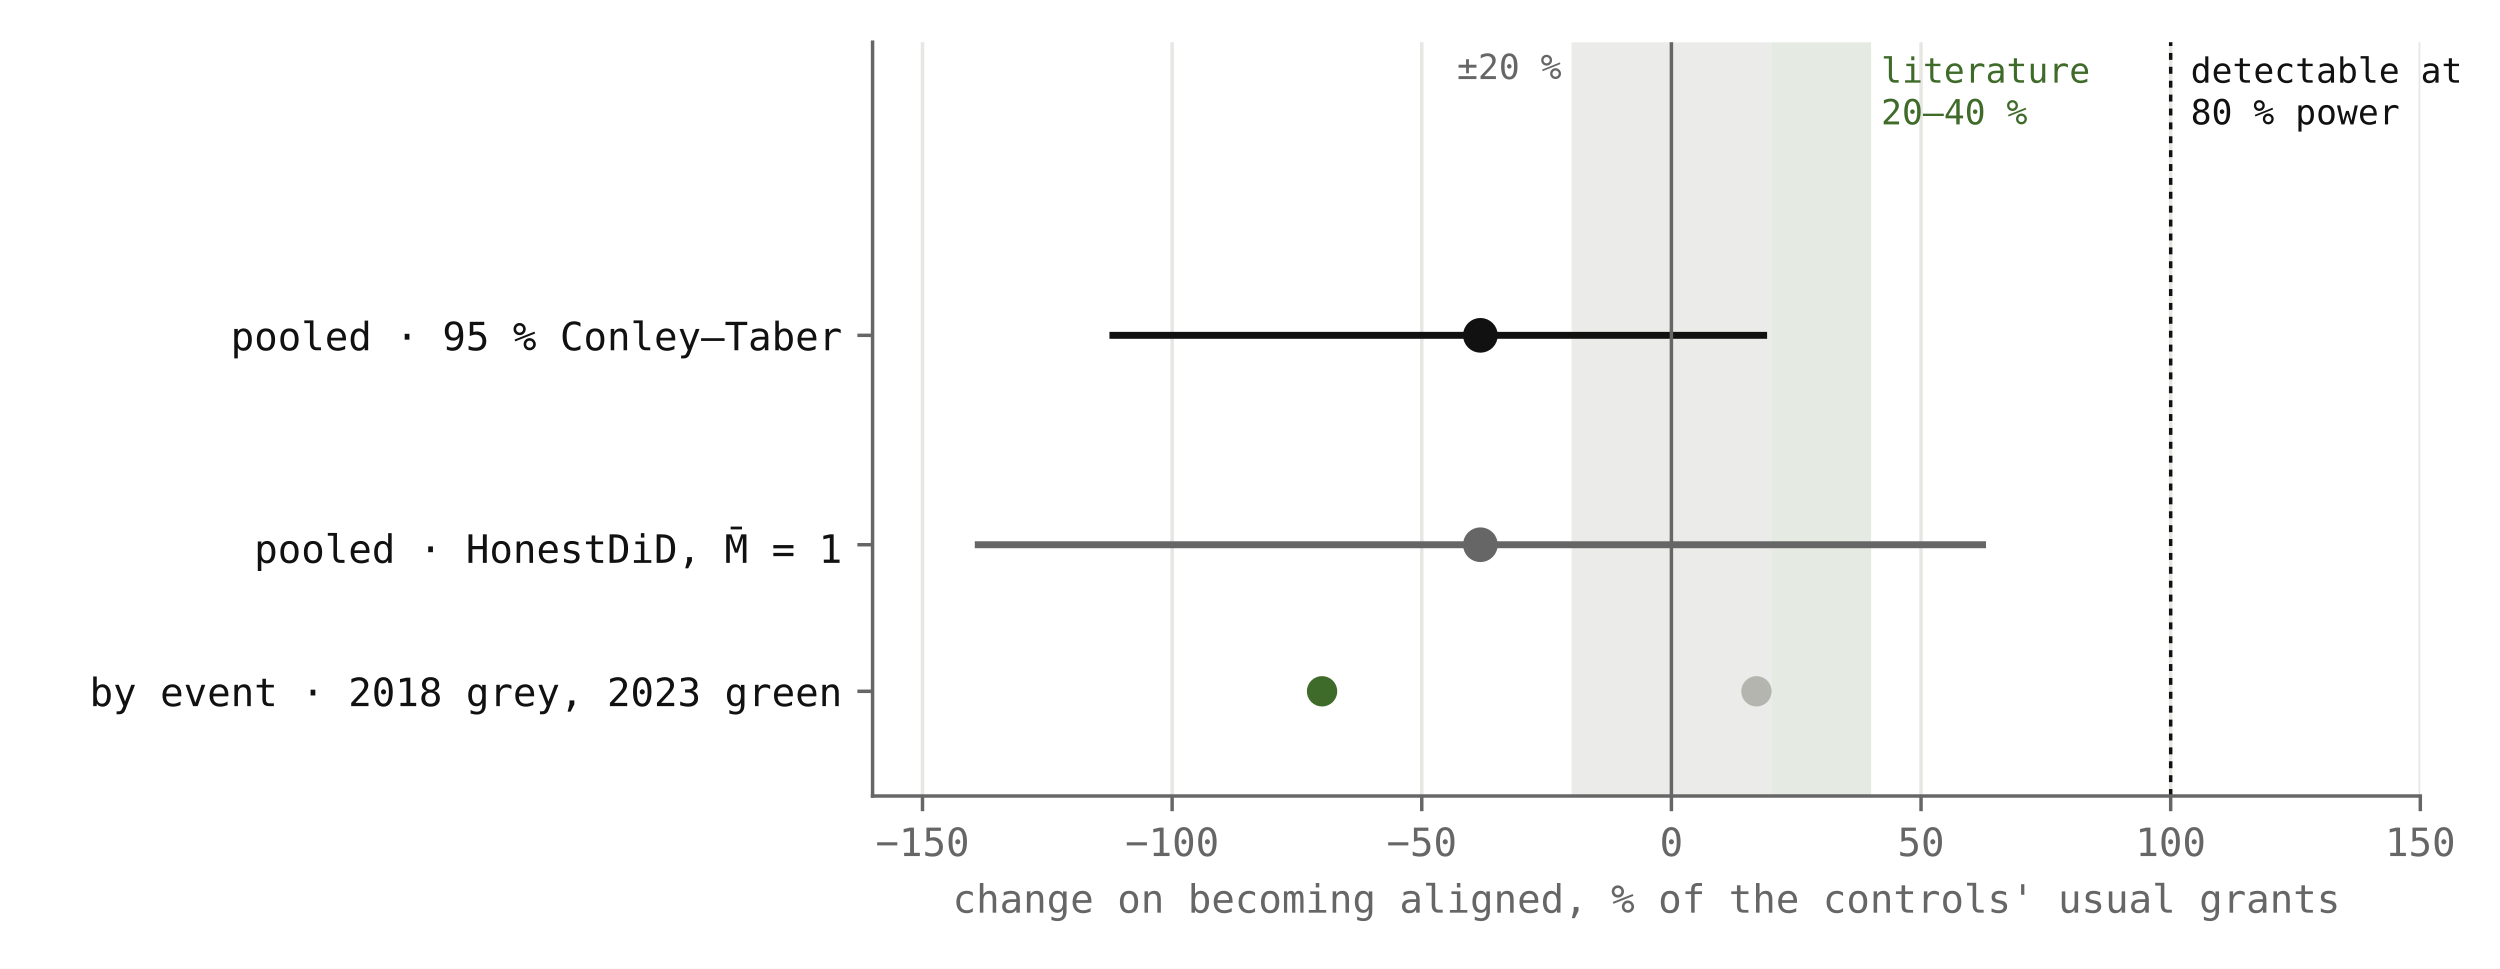
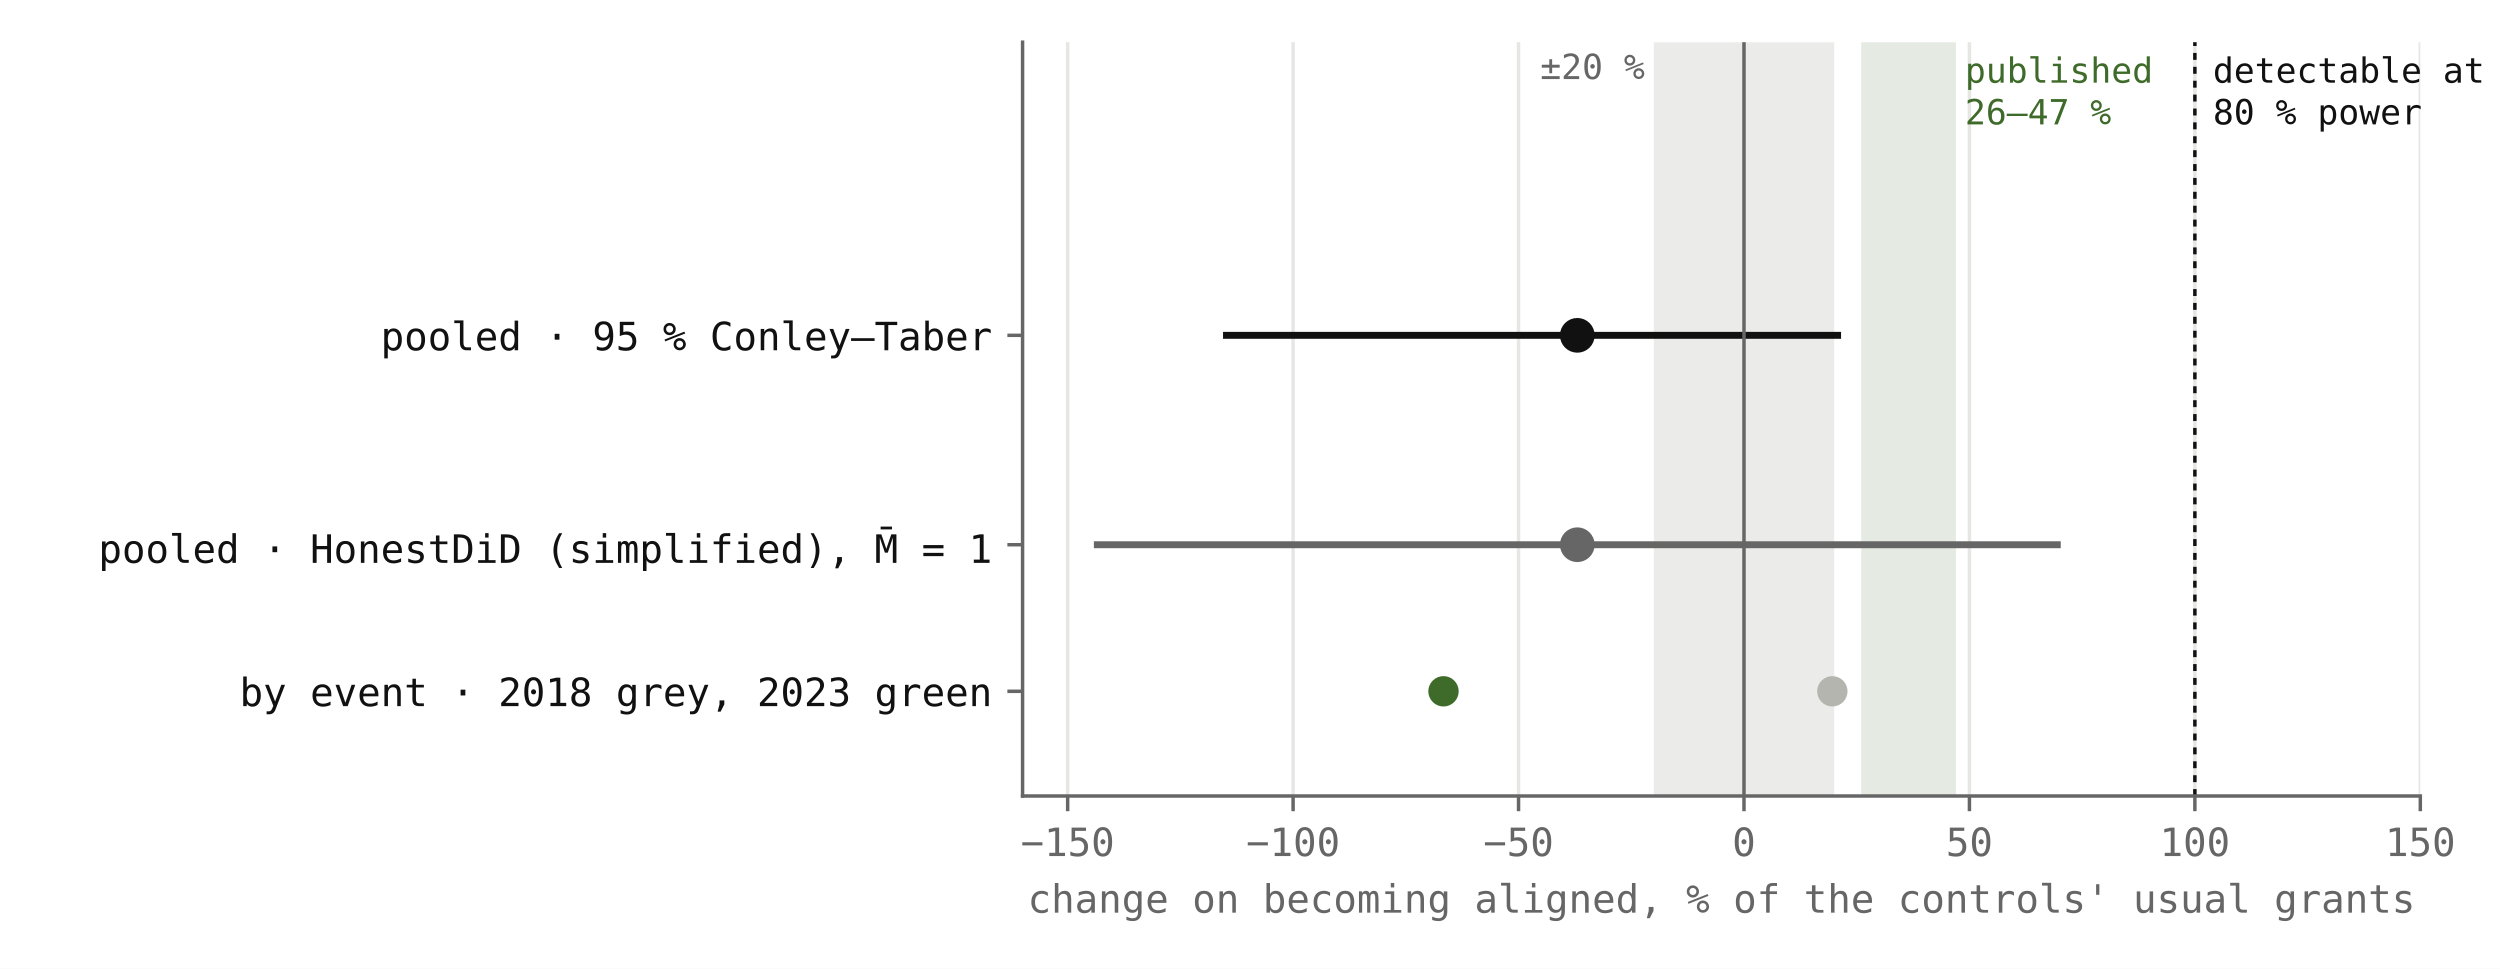
<svg xmlns="http://www.w3.org/2000/svg" xmlns:xlink="http://www.w3.org/1999/xlink" width="576pt" height="223.2pt" viewBox="0 0 576 223.2" version="1.1">
  <defs>
    <style type="text/css">*{stroke-linejoin: round; stroke-linecap: butt}</style>
  </defs>
  <g id="figure_1">
    <g id="patch_1">
      <path d="M 0 223.2  L 576 223.2  L 576 0  L 0 0  z " style="fill: #ffffff" />
    </g>
    <g id="axes_1">
      <g id="patch_2">
-         <path d="M 201.04 183.398  L 557.64 183.398  L 557.64 9.72  L 201.04 9.72  z " style="fill: #ffffff" />
+         <path d="M 235.6 183.398  L 557.64 183.398  L 557.64 9.72  L 235.6 9.72  z " style="fill: #ffffff" />
      </g>
      <g id="matplotlib.axis_1">
        <g id="xtick_1">
          <g id="line2d_1">
-             <path d="M 212.543 183.398  L 212.543 9.72  " clip-path="url(#p2aca6f0b7f)" style="fill: none; stroke: #e6e6e3; stroke-width: 0.8; stroke-linecap: square" />
+             <path d="M 245.988 183.398  L 245.988 9.72  " clip-path="url(#p279f10e3c5)" style="fill: none; stroke: #e6e6e3; stroke-width: 0.8; stroke-linecap: square" />
          </g>
          <g id="line2d_2">
            <defs>
-               <path id="m33de543b86" d="M 0 0  L 0 3.5  " style="stroke: #666666; stroke-width: 0.8" />
+               <path id="m5efd6e7af1" d="M 0 0  L 0 3.5  " style="stroke: #666666; stroke-width: 0.8" />
            </defs>
            <g>
-               <use xlink:href="#m33de543b86" x="212.543" y="183.398" style="fill: #666666; stroke: #666666; stroke-width: 0.8" />
+               <use xlink:href="#m5efd6e7af1" x="245.988" y="183.398" style="fill: #666666; stroke: #666666; stroke-width: 0.8" />
            </g>
          </g>
          <g id="text_1">
-             <text style="font-size: 9px; font-family: 'DejaVu Sans Mono', 'Bitstream Vera Sans Mono', 'Computer Modern Typewriter', 'Andale Mono', 'Nimbus Mono L', 'Courier New', 'Courier', 'Fixed', 'Terminal', monospace; text-anchor: middle; fill: #666666" x="212.543" y="197.236" transform="rotate(-0 212.5432 197.2358)">−150</text>
+             <text style="font-size: 9px; font-family: 'DejaVu Sans Mono', 'Bitstream Vera Sans Mono', 'Computer Modern Typewriter', 'Andale Mono', 'Nimbus Mono L', 'Courier New', 'Courier', 'Fixed', 'Terminal', monospace; text-anchor: middle; fill: #666666" x="245.988" y="197.236" transform="rotate(-0 245.9884 197.2358)">−150</text>
          </g>
        </g>
        <g id="xtick_2">
          <g id="line2d_3">
-             <path d="M 270.059 183.398  L 270.059 9.72  " clip-path="url(#p2aca6f0b7f)" style="fill: none; stroke: #e6e6e3; stroke-width: 0.8; stroke-linecap: square" />
+             <path d="M 297.93 183.398  L 297.93 9.72  " clip-path="url(#p279f10e3c5)" style="fill: none; stroke: #e6e6e3; stroke-width: 0.8; stroke-linecap: square" />
          </g>
          <g id="line2d_4">
            <g>
-               <use xlink:href="#m33de543b86" x="270.059" y="183.398" style="fill: #666666; stroke: #666666; stroke-width: 0.8" />
+               <use xlink:href="#m5efd6e7af1" x="297.93" y="183.398" style="fill: #666666; stroke: #666666; stroke-width: 0.8" />
            </g>
          </g>
          <g id="text_2">
-             <text style="font-size: 9px; font-family: 'DejaVu Sans Mono', 'Bitstream Vera Sans Mono', 'Computer Modern Typewriter', 'Andale Mono', 'Nimbus Mono L', 'Courier New', 'Courier', 'Fixed', 'Terminal', monospace; text-anchor: middle; fill: #666666" x="270.059" y="197.236" transform="rotate(-0 270.0594 197.2358)">−100</text>
+             <text style="font-size: 9px; font-family: 'DejaVu Sans Mono', 'Bitstream Vera Sans Mono', 'Computer Modern Typewriter', 'Andale Mono', 'Nimbus Mono L', 'Courier New', 'Courier', 'Fixed', 'Terminal', monospace; text-anchor: middle; fill: #666666" x="297.93" y="197.236" transform="rotate(-0 297.9303 197.2358)">−100</text>
          </g>
        </g>
        <g id="xtick_3">
          <g id="line2d_5">
-             <path d="M 327.575 183.398  L 327.575 9.72  " clip-path="url(#p2aca6f0b7f)" style="fill: none; stroke: #e6e6e3; stroke-width: 0.8; stroke-linecap: square" />
+             <path d="M 349.872 183.398  L 349.872 9.72  " clip-path="url(#p279f10e3c5)" style="fill: none; stroke: #e6e6e3; stroke-width: 0.8; stroke-linecap: square" />
          </g>
          <g id="line2d_6">
            <g>
-               <use xlink:href="#m33de543b86" x="327.575" y="183.398" style="fill: #666666; stroke: #666666; stroke-width: 0.8" />
+               <use xlink:href="#m5efd6e7af1" x="349.872" y="183.398" style="fill: #666666; stroke: #666666; stroke-width: 0.8" />
            </g>
          </g>
          <g id="text_3">
-             <text style="font-size: 9px; font-family: 'DejaVu Sans Mono', 'Bitstream Vera Sans Mono', 'Computer Modern Typewriter', 'Andale Mono', 'Nimbus Mono L', 'Courier New', 'Courier', 'Fixed', 'Terminal', monospace; text-anchor: middle; fill: #666666" x="327.575" y="197.236" transform="rotate(-0 327.5755 197.2358)">−50</text>
+             <text style="font-size: 9px; font-family: 'DejaVu Sans Mono', 'Bitstream Vera Sans Mono', 'Computer Modern Typewriter', 'Andale Mono', 'Nimbus Mono L', 'Courier New', 'Courier', 'Fixed', 'Terminal', monospace; text-anchor: middle; fill: #666666" x="349.872" y="197.236" transform="rotate(-0 349.8723 197.2358)">−50</text>
          </g>
        </g>
        <g id="xtick_4">
          <g id="line2d_7">
-             <path d="M 385.092 183.398  L 385.092 9.72  " clip-path="url(#p2aca6f0b7f)" style="fill: none; stroke: #e6e6e3; stroke-width: 0.8; stroke-linecap: square" />
+             <path d="M 401.814 183.398  L 401.814 9.72  " clip-path="url(#p279f10e3c5)" style="fill: none; stroke: #e6e6e3; stroke-width: 0.8; stroke-linecap: square" />
          </g>
          <g id="line2d_8">
            <g>
-               <use xlink:href="#m33de543b86" x="385.092" y="183.398" style="fill: #666666; stroke: #666666; stroke-width: 0.8" />
+               <use xlink:href="#m5efd6e7af1" x="401.814" y="183.398" style="fill: #666666; stroke: #666666; stroke-width: 0.8" />
            </g>
          </g>
          <g id="text_4">
-             <text style="font-size: 9px; font-family: 'DejaVu Sans Mono', 'Bitstream Vera Sans Mono', 'Computer Modern Typewriter', 'Andale Mono', 'Nimbus Mono L', 'Courier New', 'Courier', 'Fixed', 'Terminal', monospace; text-anchor: middle; fill: #666666" x="385.092" y="197.236" transform="rotate(-0 385.0916 197.2358)">0</text>
+             <text style="font-size: 9px; font-family: 'DejaVu Sans Mono', 'Bitstream Vera Sans Mono', 'Computer Modern Typewriter', 'Andale Mono', 'Nimbus Mono L', 'Courier New', 'Courier', 'Fixed', 'Terminal', monospace; text-anchor: middle; fill: #666666" x="401.814" y="197.236" transform="rotate(-0 401.8142 197.2358)">0</text>
          </g>
        </g>
        <g id="xtick_5">
          <g id="line2d_9">
-             <path d="M 442.608 183.398  L 442.608 9.72  " clip-path="url(#p2aca6f0b7f)" style="fill: none; stroke: #e6e6e3; stroke-width: 0.8; stroke-linecap: square" />
+             <path d="M 453.756 183.398  L 453.756 9.72  " clip-path="url(#p279f10e3c5)" style="fill: none; stroke: #e6e6e3; stroke-width: 0.8; stroke-linecap: square" />
          </g>
          <g id="line2d_10">
            <g>
-               <use xlink:href="#m33de543b86" x="442.608" y="183.398" style="fill: #666666; stroke: #666666; stroke-width: 0.8" />
+               <use xlink:href="#m5efd6e7af1" x="453.756" y="183.398" style="fill: #666666; stroke: #666666; stroke-width: 0.8" />
            </g>
          </g>
          <g id="text_5">
-             <text style="font-size: 9px; font-family: 'DejaVu Sans Mono', 'Bitstream Vera Sans Mono', 'Computer Modern Typewriter', 'Andale Mono', 'Nimbus Mono L', 'Courier New', 'Courier', 'Fixed', 'Terminal', monospace; text-anchor: middle; fill: #666666" x="442.608" y="197.236" transform="rotate(-0 442.6077 197.2358)">50</text>
+             <text style="font-size: 9px; font-family: 'DejaVu Sans Mono', 'Bitstream Vera Sans Mono', 'Computer Modern Typewriter', 'Andale Mono', 'Nimbus Mono L', 'Courier New', 'Courier', 'Fixed', 'Terminal', monospace; text-anchor: middle; fill: #666666" x="453.756" y="197.236" transform="rotate(-0 453.7561 197.2358)">50</text>
          </g>
        </g>
        <g id="xtick_6">
          <g id="line2d_11">
-             <path d="M 500.124 183.398  L 500.124 9.72  " clip-path="url(#p2aca6f0b7f)" style="fill: none; stroke: #e6e6e3; stroke-width: 0.8; stroke-linecap: square" />
+             <path d="M 505.698 183.398  L 505.698 9.72  " clip-path="url(#p279f10e3c5)" style="fill: none; stroke: #e6e6e3; stroke-width: 0.8; stroke-linecap: square" />
          </g>
          <g id="line2d_12">
            <g>
-               <use xlink:href="#m33de543b86" x="500.124" y="183.398" style="fill: #666666; stroke: #666666; stroke-width: 0.8" />
+               <use xlink:href="#m5efd6e7af1" x="505.698" y="183.398" style="fill: #666666; stroke: #666666; stroke-width: 0.8" />
            </g>
          </g>
          <g id="text_6">
-             <text style="font-size: 9px; font-family: 'DejaVu Sans Mono', 'Bitstream Vera Sans Mono', 'Computer Modern Typewriter', 'Andale Mono', 'Nimbus Mono L', 'Courier New', 'Courier', 'Fixed', 'Terminal', monospace; text-anchor: middle; fill: #666666" x="500.124" y="197.236" transform="rotate(-0 500.1239 197.2358)">100</text>
+             <text style="font-size: 9px; font-family: 'DejaVu Sans Mono', 'Bitstream Vera Sans Mono', 'Computer Modern Typewriter', 'Andale Mono', 'Nimbus Mono L', 'Courier New', 'Courier', 'Fixed', 'Terminal', monospace; text-anchor: middle; fill: #666666" x="505.698" y="197.236" transform="rotate(-0 505.6981 197.2358)">100</text>
          </g>
        </g>
        <g id="xtick_7">
          <g id="line2d_13">
-             <path d="M 557.64 183.398  L 557.64 9.72  " clip-path="url(#p2aca6f0b7f)" style="fill: none; stroke: #e6e6e3; stroke-width: 0.8; stroke-linecap: square" />
+             <path d="M 557.64 183.398  L 557.64 9.72  " clip-path="url(#p279f10e3c5)" style="fill: none; stroke: #e6e6e3; stroke-width: 0.8; stroke-linecap: square" />
          </g>
          <g id="line2d_14">
            <g>
-               <use xlink:href="#m33de543b86" x="557.64" y="183.398" style="fill: #666666; stroke: #666666; stroke-width: 0.8" />
+               <use xlink:href="#m5efd6e7af1" x="557.64" y="183.398" style="fill: #666666; stroke: #666666; stroke-width: 0.8" />
            </g>
          </g>
          <g id="text_7">
            <text style="font-size: 9px; font-family: 'DejaVu Sans Mono', 'Bitstream Vera Sans Mono', 'Computer Modern Typewriter', 'Andale Mono', 'Nimbus Mono L', 'Courier New', 'Courier', 'Fixed', 'Terminal', monospace; text-anchor: middle; fill: #666666" x="557.64" y="197.236" transform="rotate(-0 557.64 197.2358)">150</text>
          </g>
        </g>
        <g id="text_8">
-           <text style="font-size: 9px; font-family: 'DejaVu Sans Mono', 'Bitstream Vera Sans Mono', 'Computer Modern Typewriter', 'Andale Mono', 'Nimbus Mono L', 'Courier New', 'Courier', 'Fixed', 'Terminal', monospace; text-anchor: middle; fill: #666666" x="379.34" y="210.284" transform="rotate(-0 379.34 210.2843)">change on becoming aligned, % of the controls' usual grants</text>
+           <text style="font-size: 9px; font-family: 'DejaVu Sans Mono', 'Bitstream Vera Sans Mono', 'Computer Modern Typewriter', 'Andale Mono', 'Nimbus Mono L', 'Courier New', 'Courier', 'Fixed', 'Terminal', monospace; text-anchor: middle; fill: #666666" x="396.62" y="210.284" transform="rotate(-0 396.62 210.2843)">change on becoming aligned, % of the controls' usual grants</text>
        </g>
      </g>
      <g id="matplotlib.axis_2">
        <g id="ytick_1">
          <g id="line2d_15">
            <defs>
-               <path id="meecbc982a7" d="M 0 0  L -3.5 0  " style="stroke: #666666; stroke-width: 0.8" />
+               <path id="m4f5cf16edc" d="M 0 0  L -3.5 0  " style="stroke: #666666; stroke-width: 0.8" />
            </defs>
            <g>
-               <use xlink:href="#meecbc982a7" x="201.04" y="77.261" style="fill: #666666; stroke: #666666; stroke-width: 0.8" />
+               <use xlink:href="#m4f5cf16edc" x="235.6" y="77.261" style="fill: #666666; stroke: #666666; stroke-width: 0.8" />
            </g>
          </g>
          <g id="text_9">
-             <text style="font-size: 9px; font-family: 'DejaVu Sans Mono', 'Bitstream Vera Sans Mono', 'Computer Modern Typewriter', 'Andale Mono', 'Nimbus Mono L', 'Courier New', 'Courier', 'Fixed', 'Terminal', monospace; text-anchor: end; fill: #111111" x="194.04" y="80.705" transform="rotate(-0 194.04 80.70461)">pooled · 95 % Conley–Taber</text>
+             <text style="font-size: 9px; font-family: 'DejaVu Sans Mono', 'Bitstream Vera Sans Mono', 'Computer Modern Typewriter', 'Andale Mono', 'Nimbus Mono L', 'Courier New', 'Courier', 'Fixed', 'Terminal', monospace; text-anchor: end; fill: #111111" x="228.6" y="80.705" transform="rotate(-0 228.6 80.70461)">pooled · 95 % Conley–Taber</text>
          </g>
        </g>
        <g id="ytick_2">
          <g id="line2d_16">
            <g>
-               <use xlink:href="#meecbc982a7" x="201.04" y="125.505" style="fill: #666666; stroke: #666666; stroke-width: 0.8" />
+               <use xlink:href="#m4f5cf16edc" x="235.6" y="125.505" style="fill: #666666; stroke: #666666; stroke-width: 0.8" />
            </g>
          </g>
          <g id="text_10">
-             <text style="font-size: 9px; font-family: 'DejaVu Sans Mono', 'Bitstream Vera Sans Mono', 'Computer Modern Typewriter', 'Andale Mono', 'Nimbus Mono L', 'Courier New', 'Courier', 'Fixed', 'Terminal', monospace; text-anchor: end; fill: #111111" x="194.04" y="129.678" transform="rotate(-0 194.04 129.6783)">pooled · HonestDiD, M̄ = 1</text>
+             <text style="font-size: 9px; font-family: 'DejaVu Sans Mono', 'Bitstream Vera Sans Mono', 'Computer Modern Typewriter', 'Andale Mono', 'Nimbus Mono L', 'Courier New', 'Courier', 'Fixed', 'Terminal', monospace; text-anchor: end; fill: #111111" x="228.6" y="129.678" transform="rotate(-0 228.6 129.6783)">pooled · HonestDiD (simplified), M̄ = 1</text>
          </g>
        </g>
        <g id="ytick_3">
          <g id="line2d_17">
            <g>
-               <use xlink:href="#meecbc982a7" x="201.04" y="159.276" style="fill: #666666; stroke: #666666; stroke-width: 0.8" />
+               <use xlink:href="#m4f5cf16edc" x="235.6" y="159.276" style="fill: #666666; stroke: #666666; stroke-width: 0.8" />
            </g>
          </g>
          <g id="text_11">
-             <text style="font-size: 9px; font-family: 'DejaVu Sans Mono', 'Bitstream Vera Sans Mono', 'Computer Modern Typewriter', 'Andale Mono', 'Nimbus Mono L', 'Courier New', 'Courier', 'Fixed', 'Terminal', monospace; text-anchor: end; fill: #111111" x="194.04" y="162.695" transform="rotate(-0 194.04 162.6953)">by event · 2018 grey, 2023 green</text>
+             <text style="font-size: 9px; font-family: 'DejaVu Sans Mono', 'Bitstream Vera Sans Mono', 'Computer Modern Typewriter', 'Andale Mono', 'Nimbus Mono L', 'Courier New', 'Courier', 'Fixed', 'Terminal', monospace; text-anchor: end; fill: #111111" x="228.6" y="162.695" transform="rotate(-0 228.6 162.6953)">by event · 2018 grey, 2023 green</text>
          </g>
        </g>
      </g>
      <g id="patch_3">
-         <path d="M 408.098 183.398  L 431.105 183.398  L 431.105 9.72  L 408.098 9.72  z " clip-path="url(#p2aca6f0b7f)" style="fill: #3f6b2a; opacity: 0.14" />
+         <path d="M 428.824 183.398  L 450.64 183.398  L 450.64 9.72  L 428.824 9.72  z " clip-path="url(#p279f10e3c5)" style="fill: #3f6b2a; opacity: 0.14" />
      </g>
      <g id="patch_4">
-         <path d="M 362.085 183.398  L 408.098 183.398  L 408.098 9.72  L 362.085 9.72  z " clip-path="url(#p2aca6f0b7f)" style="fill: #e6e6e3; opacity: 0.8" />
+         <path d="M 381.037 183.398  L 422.591 183.398  L 422.591 9.72  L 381.037 9.72  z " clip-path="url(#p279f10e3c5)" style="fill: #e6e6e3; opacity: 0.8" />
      </g>
      <g id="line2d_18">
-         <path d="M 500.124 183.398  L 500.124 9.72  " clip-path="url(#p2aca6f0b7f)" style="fill: none; stroke-dasharray: 1.6,1.6; stroke-dashoffset: 0; stroke: #111111; stroke-width: 0.8" />
+         <path d="M 505.698 183.398  L 505.698 9.72  " clip-path="url(#p279f10e3c5)" style="fill: none; stroke-dasharray: 1.6,1.6; stroke-dashoffset: 0; stroke: #111111; stroke-width: 0.8" />
      </g>
      <g id="line2d_19">
-         <path d="M 256.417 77.261  L 406.342 77.261  " clip-path="url(#p2aca6f0b7f)" style="fill: none; stroke: #111111; stroke-width: 1.6; stroke-linecap: square" />
+         <path d="M 282.587 77.261  L 423.38 77.261  " clip-path="url(#p279f10e3c5)" style="fill: none; stroke: #111111; stroke-width: 1.6; stroke-linecap: square" />
      </g>
      <g id="line2d_20">
        <defs>
-           <path id="mb292aaeb02" d="M 0 3.5  C 0.928 3.5 1.819 3.131 2.475 2.475  C 3.131 1.819 3.5 0.928 3.5 0  C 3.5 -0.928 3.131 -1.819 2.475 -2.475  C 1.819 -3.131 0.928 -3.5 0 -3.5  C -0.928 -3.5 -1.819 -3.131 -2.475 -2.475  C -3.131 -1.819 -3.5 -0.928 -3.5 0  C -3.5 0.928 -3.131 1.819 -2.475 2.475  C -1.819 3.131 -0.928 3.5 0 3.5  z " style="stroke: #111111" />
-         </defs>
-         <g clip-path="url(#p2aca6f0b7f)">
-           <use xlink:href="#mb292aaeb02" x="341.085" y="77.261" style="fill: #111111; stroke: #111111" />
+           <path id="m9132af8907" d="M 0 3.5  C 0.928 3.5 1.819 3.131 2.475 2.475  C 3.131 1.819 3.5 0.928 3.5 0  C 3.5 -0.928 3.131 -1.819 2.475 -2.475  C 1.819 -3.131 0.928 -3.5 0 -3.5  C -0.928 -3.5 -1.819 -3.131 -2.475 -2.475  C -3.131 -1.819 -3.5 -0.928 -3.5 0  C -3.5 0.928 -3.131 1.819 -2.475 2.475  C -1.819 3.131 -0.928 3.5 0 3.5  z " style="stroke: #111111" />
+         </defs>
+         <g clip-path="url(#p279f10e3c5)">
+           <use xlink:href="#m9132af8907" x="363.414" y="77.261" style="fill: #111111; stroke: #111111" />
        </g>
      </g>
      <g id="line2d_21">
-         <path d="M 225.39 125.505  L 456.781 125.505  " clip-path="url(#p2aca6f0b7f)" style="fill: none; stroke: #666666; stroke-width: 1.6; stroke-linecap: square" />
+         <path d="M 252.831 125.505  L 473.998 125.505  " clip-path="url(#p279f10e3c5)" style="fill: none; stroke: #666666; stroke-width: 1.6; stroke-linecap: square" />
      </g>
      <g id="line2d_22">
        <defs>
-           <path id="mb549fc6481" d="M 0 3.5  C 0.928 3.5 1.819 3.131 2.475 2.475  C 3.131 1.819 3.5 0.928 3.5 0  C 3.5 -0.928 3.131 -1.819 2.475 -2.475  C 1.819 -3.131 0.928 -3.5 0 -3.5  C -0.928 -3.5 -1.819 -3.131 -2.475 -2.475  C -3.131 -1.819 -3.5 -0.928 -3.5 0  C -3.5 0.928 -3.131 1.819 -2.475 2.475  C -1.819 3.131 -0.928 3.5 0 3.5  z " style="stroke: #666666" />
-         </defs>
-         <g clip-path="url(#p2aca6f0b7f)">
-           <use xlink:href="#mb549fc6481" x="341.085" y="125.505" style="fill: #666666; stroke: #666666" />
+           <path id="m5d6af72bdf" d="M 0 3.5  C 0.928 3.5 1.819 3.131 2.475 2.475  C 3.131 1.819 3.5 0.928 3.5 0  C 3.5 -0.928 3.131 -1.819 2.475 -2.475  C 1.819 -3.131 0.928 -3.5 0 -3.5  C -0.928 -3.5 -1.819 -3.131 -2.475 -2.475  C -3.131 -1.819 -3.5 -0.928 -3.5 0  C -3.5 0.928 -3.131 1.819 -2.475 2.475  C -1.819 3.131 -0.928 3.5 0 3.5  z " style="stroke: #666666" />
+         </defs>
+         <g clip-path="url(#p279f10e3c5)">
+           <use xlink:href="#m5d6af72bdf" x="363.414" y="125.505" style="fill: #666666; stroke: #666666" />
        </g>
      </g>
      <g id="line2d_23">
        <defs>
-           <path id="m8c17db5982" d="M 0 3  C 0.796 3 1.559 2.684 2.121 2.121  C 2.684 1.559 3 0.796 3 0  C 3 -0.796 2.684 -1.559 2.121 -2.121  C 1.559 -2.684 0.796 -3 0 -3  C -0.796 -3 -1.559 -2.684 -2.121 -2.121  C -2.684 -1.559 -3 -0.796 -3 0  C -3 0.796 -2.684 1.559 -2.121 2.121  C -1.559 2.684 -0.796 3 0 3  z " style="stroke: #b5b5b0" />
-         </defs>
-         <g clip-path="url(#p2aca6f0b7f)">
-           <use xlink:href="#m8c17db5982" x="404.686" y="159.276" style="fill: #b5b5b0; stroke: #b5b5b0" />
+           <path id="m46cc904859" d="M 0 3  C 0.796 3 1.559 2.684 2.121 2.121  C 2.684 1.559 3 0.796 3 0  C 3 -0.796 2.684 -1.559 2.121 -2.121  C 1.559 -2.684 0.796 -3 0 -3  C -0.796 -3 -1.559 -2.684 -2.121 -2.121  C -2.684 -1.559 -3 -0.796 -3 0  C -3 0.796 -2.684 1.559 -2.121 2.121  C -1.559 2.684 -0.796 3 0 3  z " style="stroke: #b5b5b0" />
+         </defs>
+         <g clip-path="url(#p279f10e3c5)">
+           <use xlink:href="#m46cc904859" x="422.171" y="159.276" style="fill: #b5b5b0; stroke: #b5b5b0" />
        </g>
      </g>
      <g id="line2d_24">
        <defs>
-           <path id="m0103b6fcf8" d="M 0 3  C 0.796 3 1.559 2.684 2.121 2.121  C 2.684 1.559 3 0.796 3 0  C 3 -0.796 2.684 -1.559 2.121 -2.121  C 1.559 -2.684 0.796 -3 0 -3  C -0.796 -3 -1.559 -2.684 -2.121 -2.121  C -2.684 -1.559 -3 -0.796 -3 0  C -3 0.796 -2.684 1.559 -2.121 2.121  C -1.559 2.684 -0.796 3 0 3  z " style="stroke: #3f6b2a" />
-         </defs>
-         <g clip-path="url(#p2aca6f0b7f)">
-           <use xlink:href="#m0103b6fcf8" x="304.603" y="159.276" style="fill: #3f6b2a; stroke: #3f6b2a" />
+           <path id="m252be4bb0e" d="M 0 3  C 0.796 3 1.559 2.684 2.121 2.121  C 2.684 1.559 3 0.796 3 0  C 3 -0.796 2.684 -1.559 2.121 -2.121  C 1.559 -2.684 0.796 -3 0 -3  C -0.796 -3 -1.559 -2.684 -2.121 -2.121  C -2.684 -1.559 -3 -0.796 -3 0  C -3 0.796 -2.684 1.559 -2.121 2.121  C -1.559 2.684 -0.796 3 0 3  z " style="stroke: #3f6b2a" />
+         </defs>
+         <g clip-path="url(#p279f10e3c5)">
+           <use xlink:href="#m252be4bb0e" x="332.582" y="159.276" style="fill: #3f6b2a; stroke: #3f6b2a" />
        </g>
      </g>
      <g id="line2d_25">
-         <path d="M 385.092 183.398  L 385.092 9.72  " clip-path="url(#p2aca6f0b7f)" style="fill: none; stroke: #666666; stroke-width: 0.8; stroke-linecap: square" />
+         <path d="M 401.814 183.398  L 401.814 9.72  " clip-path="url(#p279f10e3c5)" style="fill: none; stroke: #666666; stroke-width: 0.8; stroke-linecap: square" />
      </g>
      <g id="patch_5">
-         <path d="M 201.04 183.398  L 201.04 9.72  " style="fill: none; stroke: #666666; stroke-width: 0.8; stroke-linejoin: miter; stroke-linecap: square" />
+         <path d="M 235.6 183.398  L 235.6 9.72  " style="fill: none; stroke: #666666; stroke-width: 0.8; stroke-linejoin: miter; stroke-linecap: square" />
      </g>
      <g id="patch_6">
-         <path d="M 201.04 183.398  L 557.64 183.398  " style="fill: none; stroke: #666666; stroke-width: 0.8; stroke-linejoin: miter; stroke-linecap: square" />
+         <path d="M 235.6 183.398  L 557.64 183.398  " style="fill: none; stroke: #666666; stroke-width: 0.8; stroke-linejoin: miter; stroke-linecap: square" />
      </g>
      <g id="text_12">
-         <text style="font-size: 8px; font-family: 'DejaVu Sans Mono', 'Bitstream Vera Sans Mono', 'Computer Modern Typewriter', 'Andale Mono', 'Nimbus Mono L', 'Courier New', 'Courier', 'Fixed', 'Terminal', monospace; fill: #3f6b2a" transform="translate(433.4052 19.05422)">literature</text>
-         <text style="font-size: 8px; font-family: 'DejaVu Sans Mono', 'Bitstream Vera Sans Mono', 'Computer Modern Typewriter', 'Andale Mono', 'Nimbus Mono L', 'Courier New', 'Courier', 'Fixed', 'Terminal', monospace; fill: #3f6b2a" transform="translate(433.4052 28.65579)">20–40 %</text>
+         <text style="font-size: 8px; font-family: 'DejaVu Sans Mono', 'Bitstream Vera Sans Mono', 'Computer Modern Typewriter', 'Andale Mono', 'Nimbus Mono L', 'Courier New', 'Courier', 'Fixed', 'Terminal', monospace; fill: #3f6b2a" transform="translate(452.7173 19.05422)">published</text>
+         <text style="font-size: 8px; font-family: 'DejaVu Sans Mono', 'Bitstream Vera Sans Mono', 'Computer Modern Typewriter', 'Andale Mono', 'Nimbus Mono L', 'Courier New', 'Courier', 'Fixed', 'Terminal', monospace; fill: #3f6b2a" transform="translate(452.7173 28.65579)">26–47 %</text>
      </g>
      <g id="text_13">
-         <text style="font-size: 8px; font-family: 'DejaVu Sans Mono', 'Bitstream Vera Sans Mono', 'Computer Modern Typewriter', 'Andale Mono', 'Nimbus Mono L', 'Courier New', 'Courier', 'Fixed', 'Terminal', monospace; text-anchor: end; fill: #666666" x="359.785" y="18.21" transform="rotate(-0 359.7845 18.21032)">±20 %</text>
+         <text style="font-size: 8px; font-family: 'DejaVu Sans Mono', 'Bitstream Vera Sans Mono', 'Computer Modern Typewriter', 'Andale Mono', 'Nimbus Mono L', 'Courier New', 'Courier', 'Fixed', 'Terminal', monospace; text-anchor: end; fill: #666666" x="378.96" y="18.21" transform="rotate(-0 378.9597 18.21032)">±20 %</text>
      </g>
      <g id="text_14">
-         <text style="font-size: 8px; font-family: 'DejaVu Sans Mono', 'Bitstream Vera Sans Mono', 'Computer Modern Typewriter', 'Andale Mono', 'Nimbus Mono L', 'Courier New', 'Courier', 'Fixed', 'Terminal', monospace; fill: #111111" transform="translate(504.7252 19.05422)">detectable at</text>
-         <text style="font-size: 8px; font-family: 'DejaVu Sans Mono', 'Bitstream Vera Sans Mono', 'Computer Modern Typewriter', 'Andale Mono', 'Nimbus Mono L', 'Courier New', 'Courier', 'Fixed', 'Terminal', monospace; fill: #111111" transform="translate(504.7252 28.65579)">80 % power</text>
+         <text style="font-size: 8px; font-family: 'DejaVu Sans Mono', 'Bitstream Vera Sans Mono', 'Computer Modern Typewriter', 'Andale Mono', 'Nimbus Mono L', 'Courier New', 'Courier', 'Fixed', 'Terminal', monospace; fill: #111111" transform="translate(509.8534 19.05422)">detectable at</text>
+         <text style="font-size: 8px; font-family: 'DejaVu Sans Mono', 'Bitstream Vera Sans Mono', 'Computer Modern Typewriter', 'Andale Mono', 'Nimbus Mono L', 'Courier New', 'Courier', 'Fixed', 'Terminal', monospace; fill: #111111" transform="translate(509.8534 28.65579)">80 % power</text>
      </g>
    </g>
  </g>
  <defs>
-     <clipPath id="p2aca6f0b7f">
-       <rect x="201.04" y="9.72" width="356.6" height="173.678" />
+     <clipPath id="p279f10e3c5">
+       <rect x="235.6" y="9.72" width="322.04" height="173.678" />
    </clipPath>
  </defs>
</svg>
